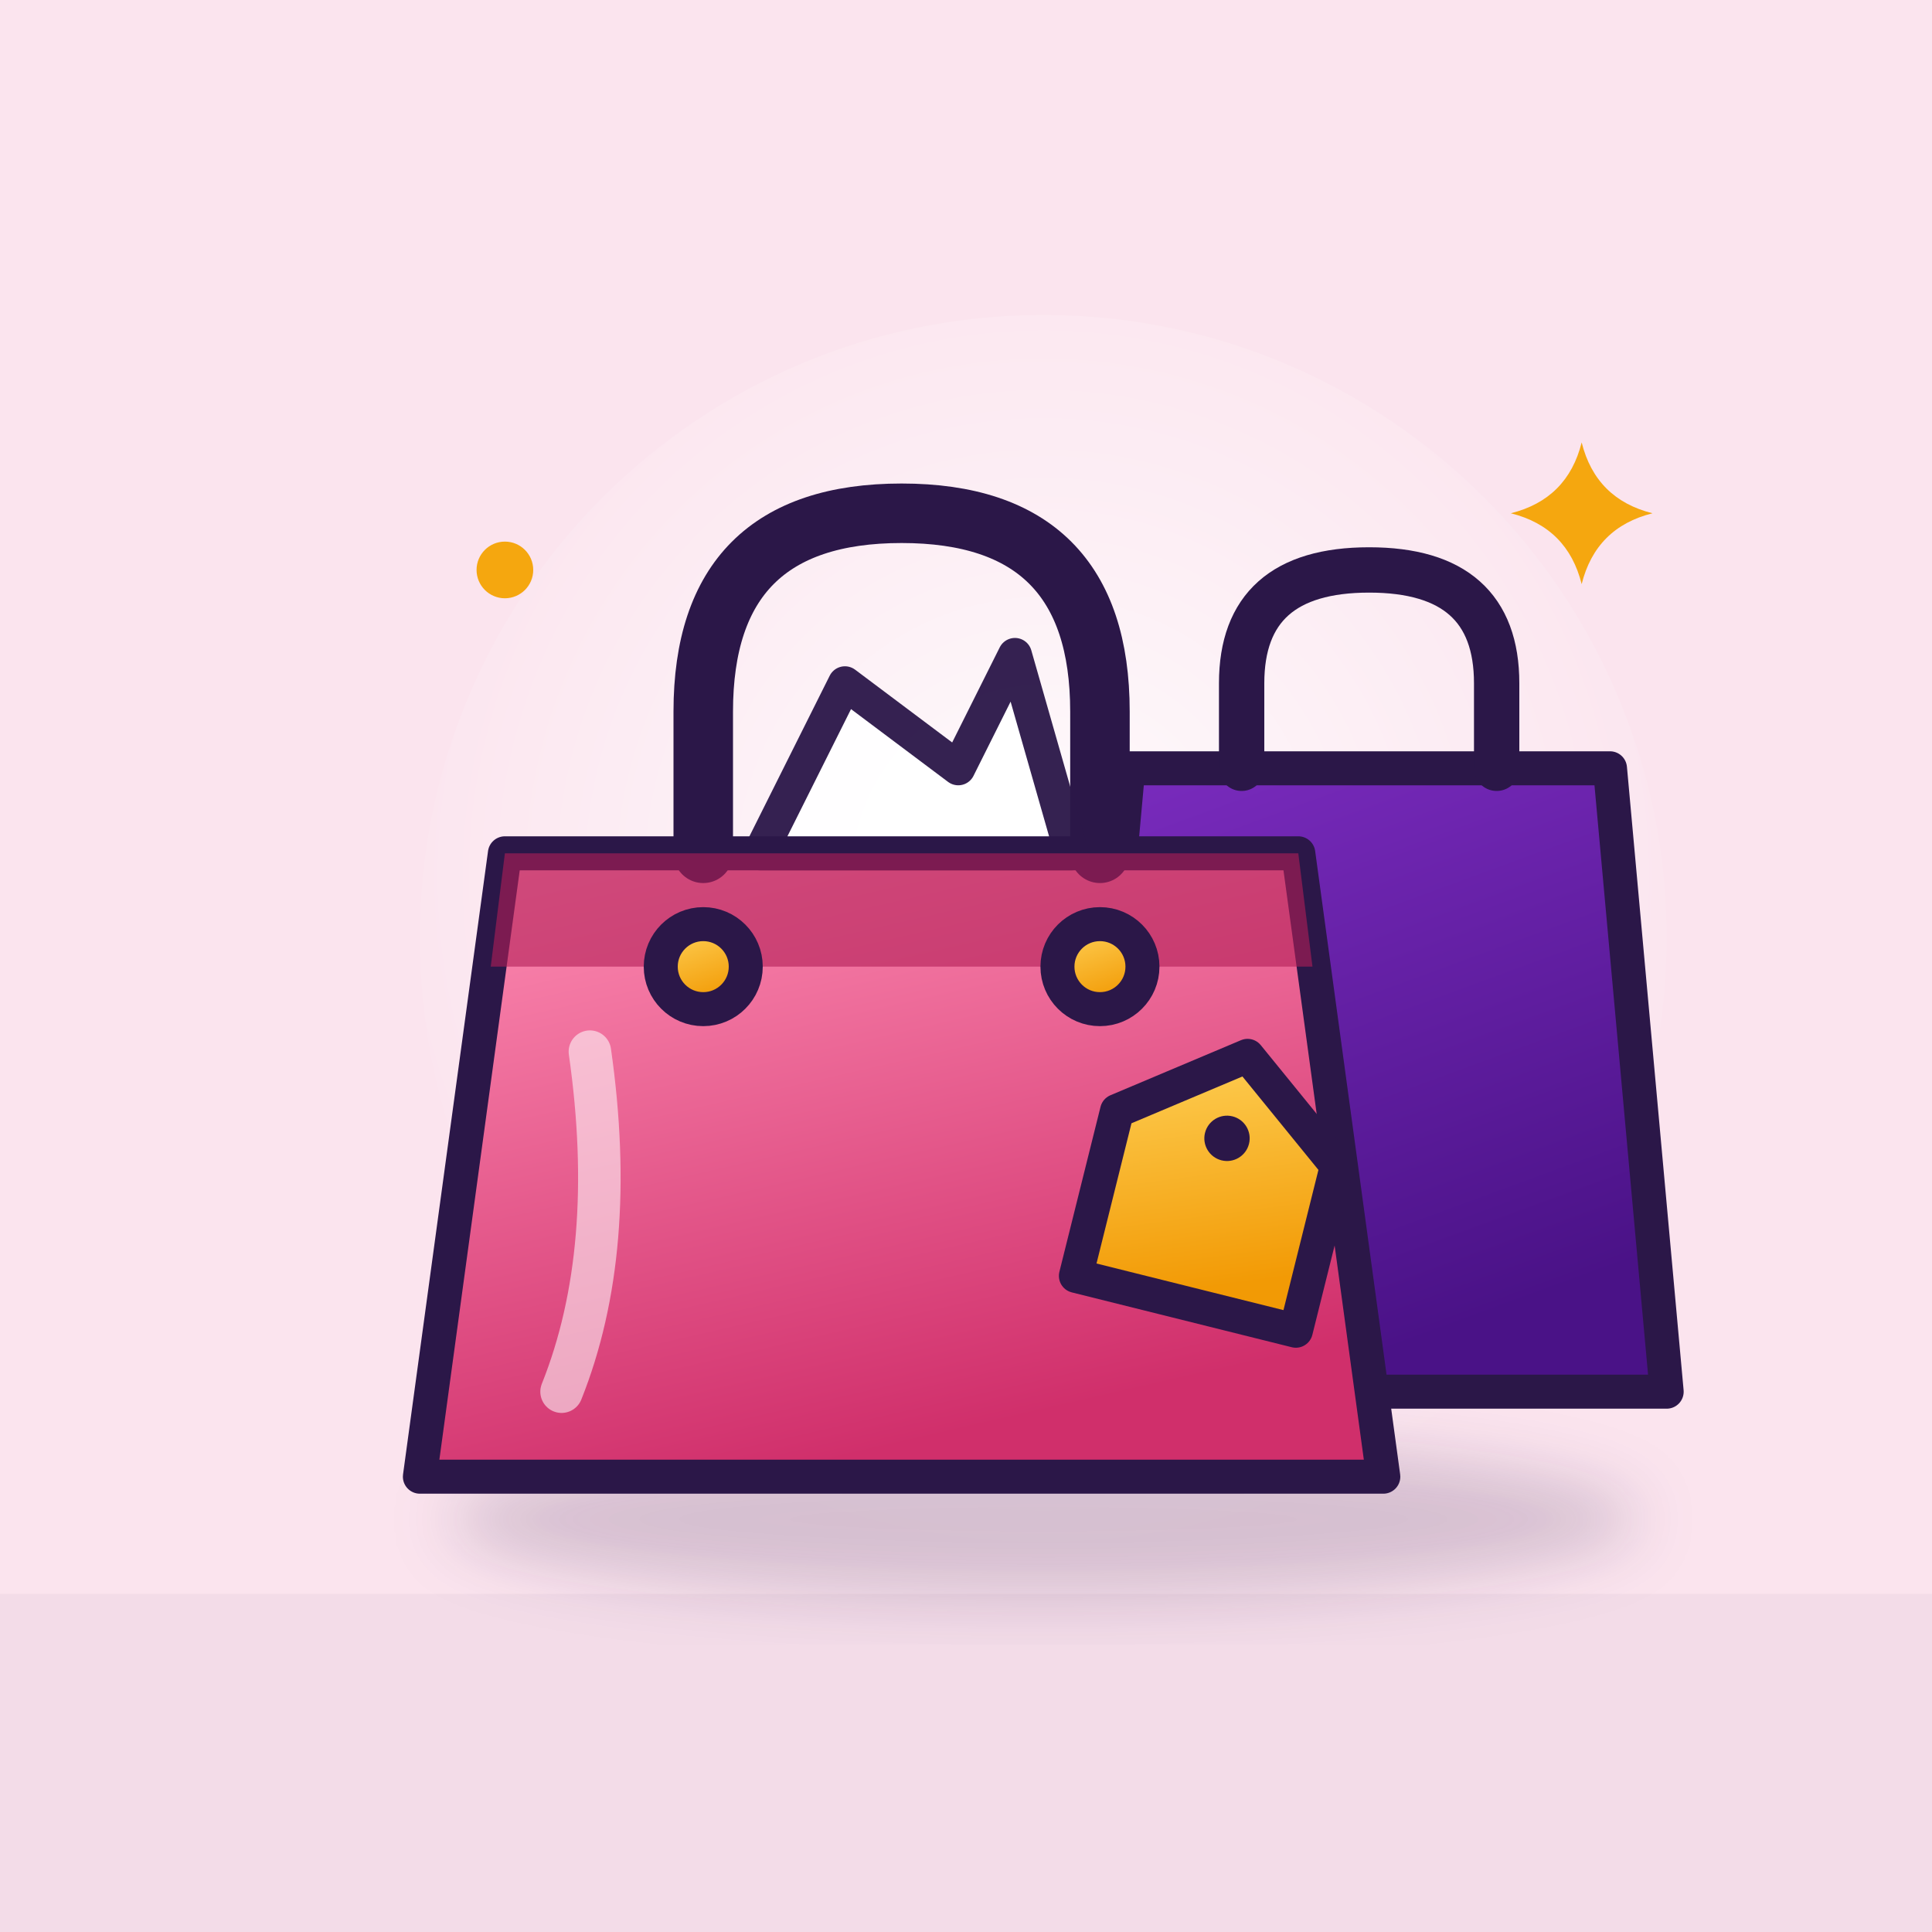
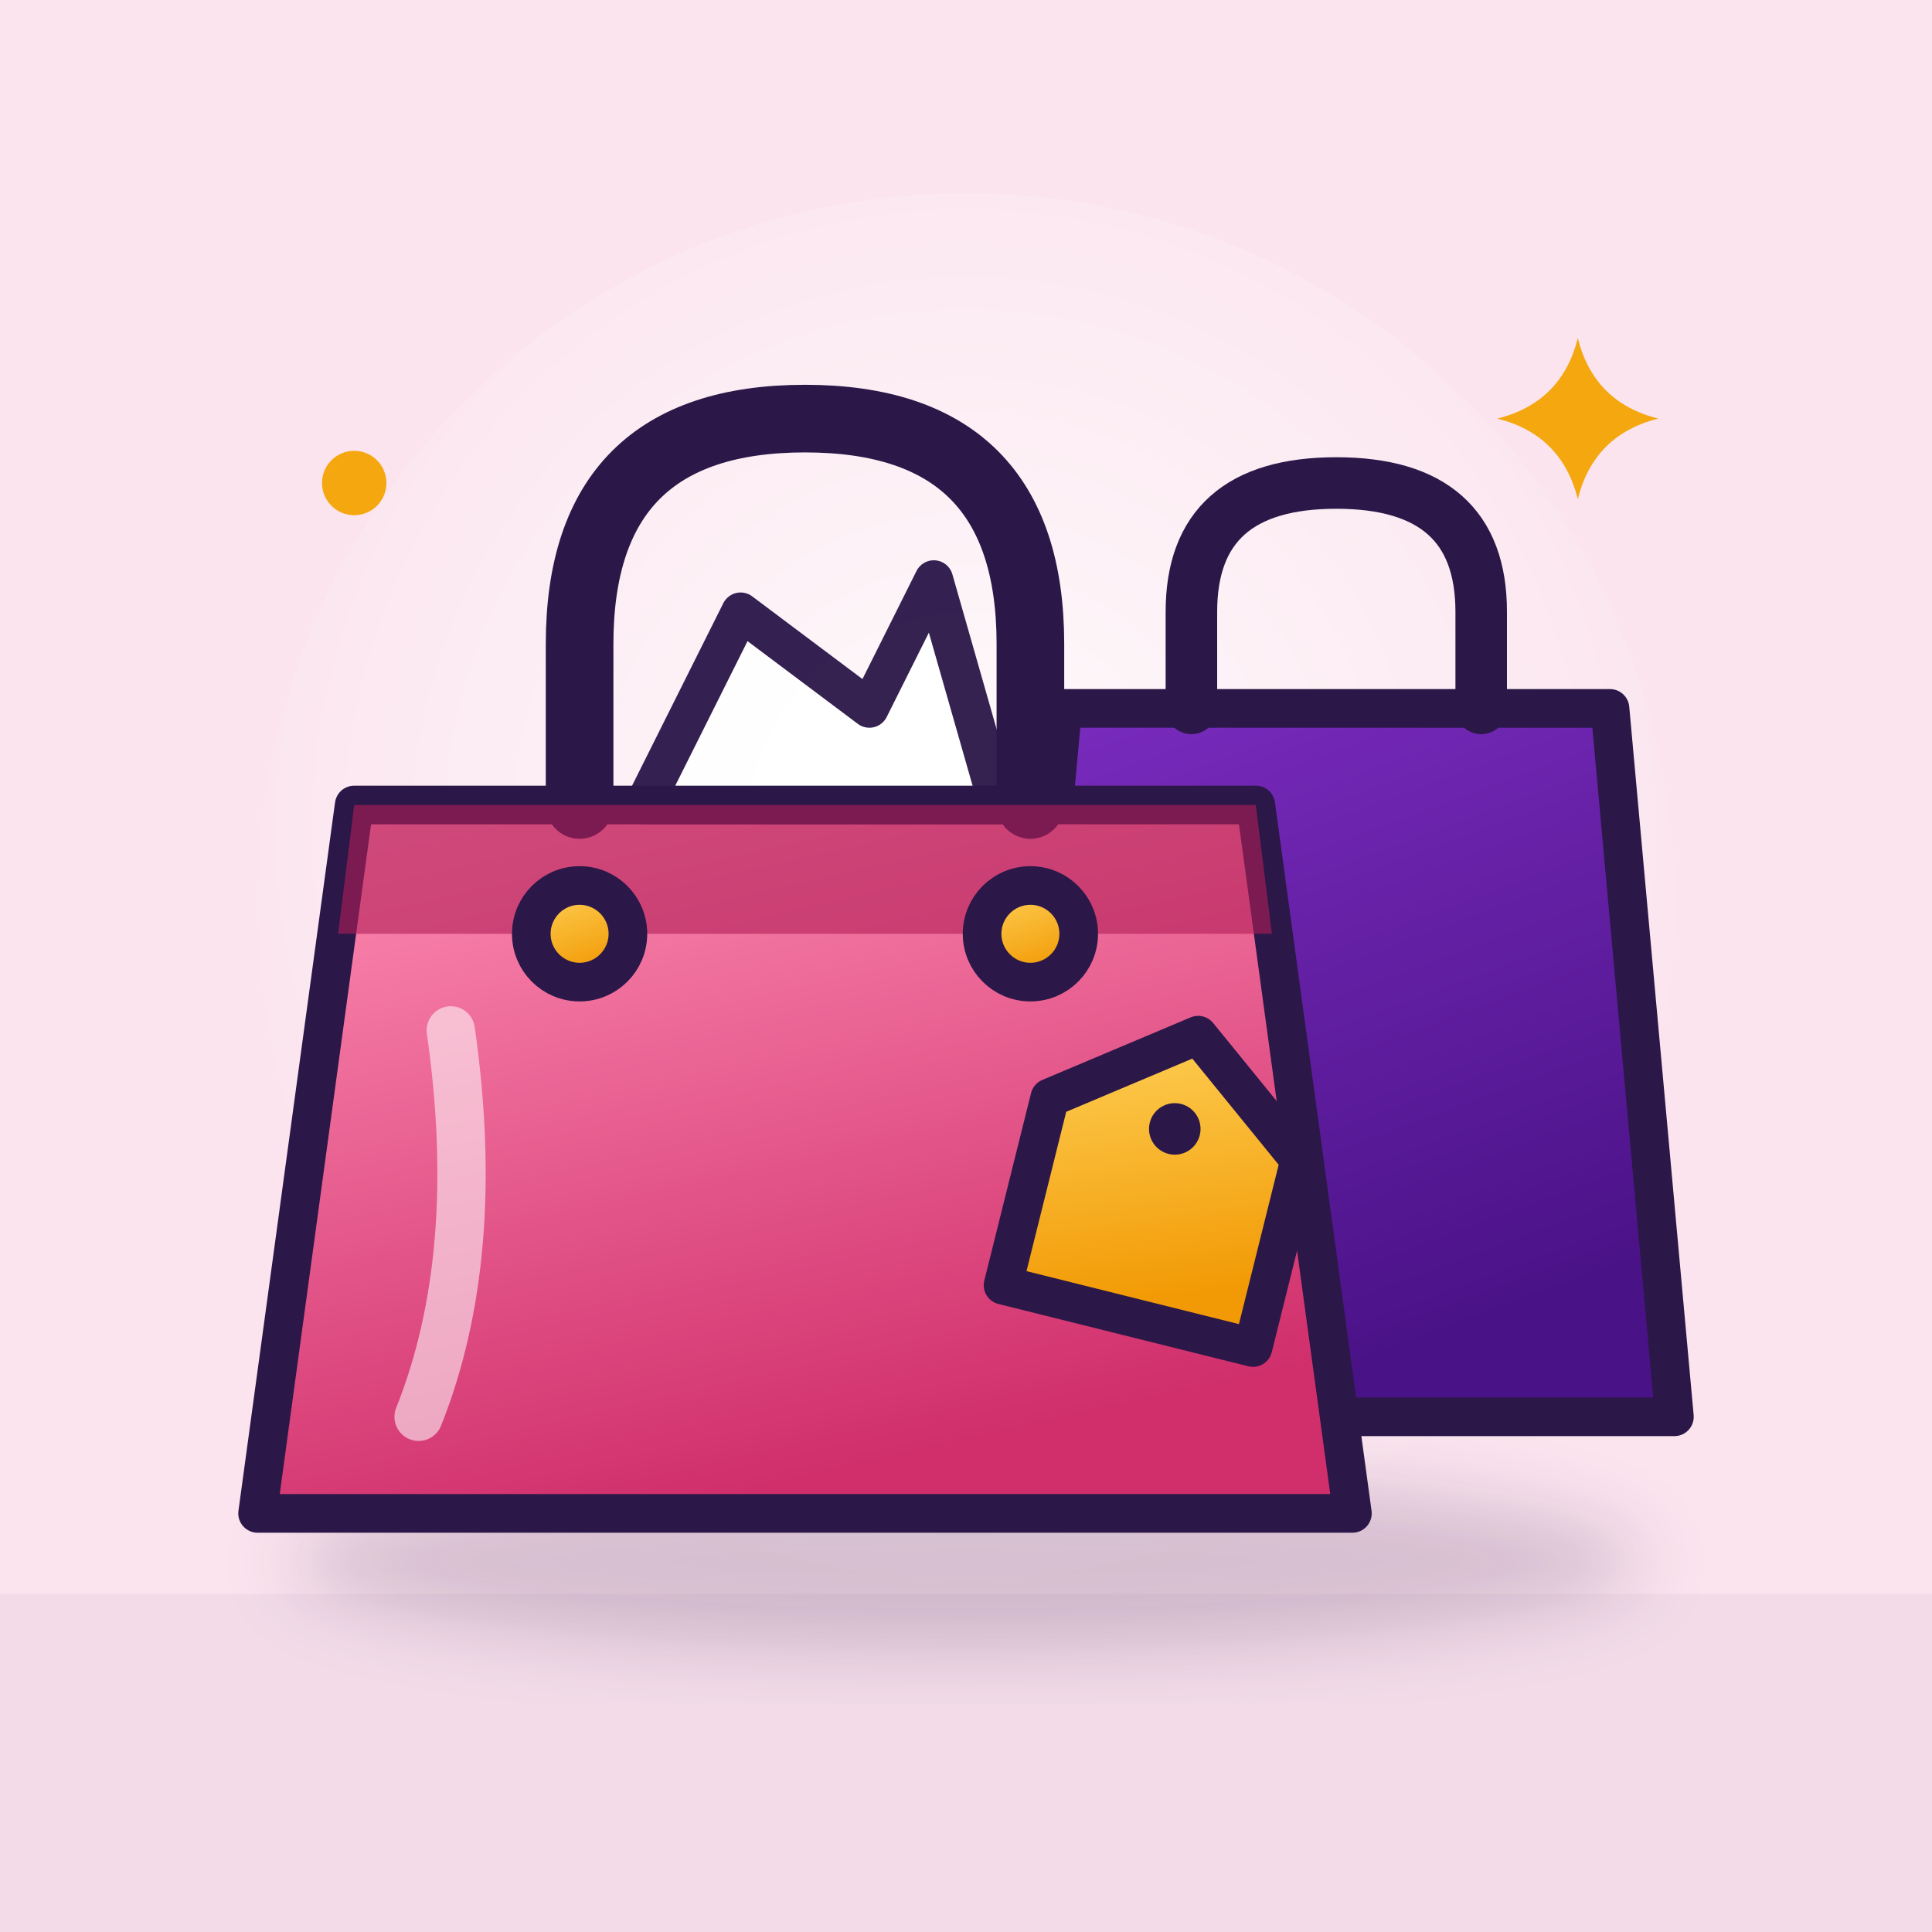
<svg xmlns="http://www.w3.org/2000/svg" viewBox="0 0 120 120" role="img">
  <defs>
    <linearGradient id="pur" x1="0" y1="0" x2="0.35" y2="1">
      <stop offset="0" stop-color="#A35BE8" />
      <stop offset="1" stop-color="#6A1FB5" />
    </linearGradient>
    <linearGradient id="purD" x1="0" y1="0" x2="0.35" y2="1">
      <stop offset="0" stop-color="#7B2CBF" />
      <stop offset="1" stop-color="#4A1287" />
    </linearGradient>
    <linearGradient id="gold" x1="0" y1="0" x2="0.35" y2="1">
      <stop offset="0" stop-color="#FFD45C" />
      <stop offset="1" stop-color="#F29A05" />
    </linearGradient>
    <linearGradient id="goldD" x1="0" y1="0" x2="0.35" y2="1">
      <stop offset="0" stop-color="#F2A20C" />
      <stop offset="1" stop-color="#C97A00" />
    </linearGradient>
    <linearGradient id="slate" x1="0" y1="0" x2="0.35" y2="1">
      <stop offset="0" stop-color="#66737B" />
      <stop offset="1" stop-color="#353F46" />
    </linearGradient>
    <linearGradient id="slateL" x1="0" y1="0" x2="0.35" y2="1">
      <stop offset="0" stop-color="#B8C3CA" />
      <stop offset="1" stop-color="#7F8C94" />
    </linearGradient>
    <linearGradient id="red" x1="0" y1="0" x2="0.35" y2="1">
      <stop offset="0" stop-color="#FF7A66" />
      <stop offset="1" stop-color="#CC3526" />
    </linearGradient>
    <linearGradient id="blue" x1="0" y1="0" x2="0.35" y2="1">
      <stop offset="0" stop-color="#5DB0F5" />
      <stop offset="1" stop-color="#1C64A8" />
    </linearGradient>
    <linearGradient id="green" x1="0" y1="0" x2="0.35" y2="1">
      <stop offset="0" stop-color="#5CC183" />
      <stop offset="1" stop-color="#22794A" />
    </linearGradient>
    <linearGradient id="greenD" x1="0" y1="0" x2="0.35" y2="1">
      <stop offset="0" stop-color="#2F8F57" />
      <stop offset="1" stop-color="#155A33" />
    </linearGradient>
    <linearGradient id="pink" x1="0" y1="0" x2="0.35" y2="1">
      <stop offset="0" stop-color="#FF8FB5" />
      <stop offset="1" stop-color="#D02F6B" />
    </linearGradient>
    <linearGradient id="teal" x1="0" y1="0" x2="0.35" y2="1">
      <stop offset="0" stop-color="#4CC4D2" />
      <stop offset="1" stop-color="#14808E" />
    </linearGradient>
    <linearGradient id="cream" x1="0" y1="0" x2="0.35" y2="1">
      <stop offset="0" stop-color="#FFFFFF" />
      <stop offset="1" stop-color="#E6DEF2" />
    </linearGradient>
    <linearGradient id="brown" x1="0" y1="0" x2="0.35" y2="1">
      <stop offset="0" stop-color="#C68B52" />
      <stop offset="1" stop-color="#7E4F22" />
    </linearGradient>
    <linearGradient id="screen" x1="0" y1="0" x2="0.35" y2="1">
      <stop offset="0" stop-color="#D6EDFF" />
      <stop offset="1" stop-color="#7FBDF2" />
    </linearGradient>
    <linearGradient id="wood" x1="0" y1="0" x2="0.35" y2="1">
      <stop offset="0" stop-color="#E0A869" />
      <stop offset="1" stop-color="#A8692E" />
    </linearGradient>
    <linearGradient id="glow" x1="0" y1="0" x2="0.35" y2="1">
      <stop offset="0" stop-color="#FFF3C4" />
      <stop offset="1" stop-color="#FFD45C" />
    </linearGradient>
    <linearGradient id="skin" x1="0" y1="0" x2="0.35" y2="1">
      <stop offset="0" stop-color="#FFFFFF" />
      <stop offset="1" stop-color="#F1EAF9" />
    </linearGradient>
    <filter id="soft" x="-30%" y="-30%" width="160%" height="160%">
      <feGaussianBlur stdDeviation="2.2" />
    </filter>
    <radialGradient id="halo" cx="0.5" cy="0.45" r="0.55">
      <stop offset="0" stop-color="#FFFFFF" stop-opacity="0.85" />
      <stop offset="1" stop-color="#FFFFFF" stop-opacity="0" />
    </radialGradient>
  </defs>
  <rect width="120" height="120" fill="#FBE4EE" />
  <rect x="0" y="99" width="120" height="21" fill="#2B1748" opacity="0.04" />
-   <g transform="translate(12 9) scale(0.88)">
-     <circle cx="60" cy="56" r="44" fill="url(#halo)" />
-     <path d="M98 21 Q99 25 103 26 Q99 27 98 31 Q97 27 93 26 Q97 25 98 21 Z" fill="#F5A70F" stroke="none" />
-     <circle cx="22" cy="30" r="2" fill="#F5A70F" opacity="1" stroke="none" />
-     <path d="M26 67.0 Q26.6 69.4 29.0 70 Q26.6 70.6 26 73.0 Q25.4 70.6 23.0 70 Q25.4 69.4 26 67.0 Z" fill="#7B2CBF" stroke="none" />
-     <ellipse cx="60" cy="97" rx="42" ry="5.5" fill="#2B1748" opacity="0.18" filter="url(#soft)" />
-     <g stroke="#2B1748" stroke-width="2.4" stroke-linejoin="round" stroke-linecap="round">
-       <path d="M66 44 H100 L104 88 H62 Z" fill="url(#purD)" />
-       <path d="M74 44 V38 Q74 30 83 30 Q92 30 92 38 V44" fill="none" stroke-width="3.2" />
-       <path d="M22 50 H78 L84 94 H16 Z" fill="url(#pink)" />
-       <path d="M36 50 V40 Q36 26 50 26 Q64 26 64 40 V50" fill="none" stroke-width="4.2" />
-       <path d="M40 50 L46 38 L54 44 L58 36 L62 50 Z" fill="#FFFFFF" opacity="0.95" />
-       <path d="M22 50 H78 L79 58 H21 Z" fill="#B21E57" opacity="0.6" stroke="none" />
-       <circle cx="36" cy="58" r="3" fill="url(#gold)" />
-       <circle cx="64" cy="58" r="3" fill="url(#gold)" />
-       <path d="M28 64 Q30 78 26 88" fill="none" stroke="#FFFFFF" stroke-width="3" opacity="0.55" />
-       <path d="M64 70 L72 64 L80 70 L80 82 L64 82 Z" fill="url(#gold)" transform="rotate(14 72 74)" />
-       <circle cx="72" cy="70" r="1.6" fill="#2B1748" stroke="none" transform="rotate(14 72 74)" />
-     </g>
+   <circle cx="60" cy="56" r="44" fill="url(#halo)" />
+   <path d="M98 21 Q99 25 103 26 Q99 27 98 31 Q97 27 93 26 Q97 25 98 21 Z" fill="#F5A70F" stroke="none" />
+   <circle cx="22" cy="30" r="2" fill="#F5A70F" opacity="1" stroke="none" />
+   <path d="M26 67.0 Q26.6 69.4 29.0 70 Q26.6 70.6 26 73.0 Q25.4 70.6 23.0 70 Q25.4 69.4 26 67.0 Z" fill="#7B2CBF" stroke="none" />
+   <ellipse cx="60" cy="97" rx="42" ry="5.5" fill="#2B1748" opacity="0.18" filter="url(#soft)" />
+   <g stroke="#2B1748" stroke-width="2.4" stroke-linejoin="round" stroke-linecap="round">
+     <path d="M66 44 H100 L104 88 H62 Z" fill="url(#purD)" />
+     <path d="M74 44 V38 Q74 30 83 30 Q92 30 92 38 V44" fill="none" stroke-width="3.2" />
+     <path d="M22 50 H78 L84 94 H16 Z" fill="url(#pink)" />
+     <path d="M36 50 V40 Q36 26 50 26 Q64 26 64 40 V50" fill="none" stroke-width="4.2" />
+     <path d="M40 50 L46 38 L54 44 L58 36 L62 50 Z" fill="#FFFFFF" opacity="0.95" />
+     <path d="M22 50 H78 L79 58 H21 Z" fill="#B21E57" opacity="0.6" stroke="none" />
+     <circle cx="36" cy="58" r="3" fill="url(#gold)" />
+     <circle cx="64" cy="58" r="3" fill="url(#gold)" />
+     <path d="M28 64 Q30 78 26 88" fill="none" stroke="#FFFFFF" stroke-width="3" opacity="0.55" />
+     <path d="M64 70 L72 64 L80 70 L80 82 L64 82 Z" fill="url(#gold)" transform="rotate(14 72 74)" />
+     <circle cx="72" cy="70" r="1.6" fill="#2B1748" stroke="none" transform="rotate(14 72 74)" />
  </g>
</svg>
